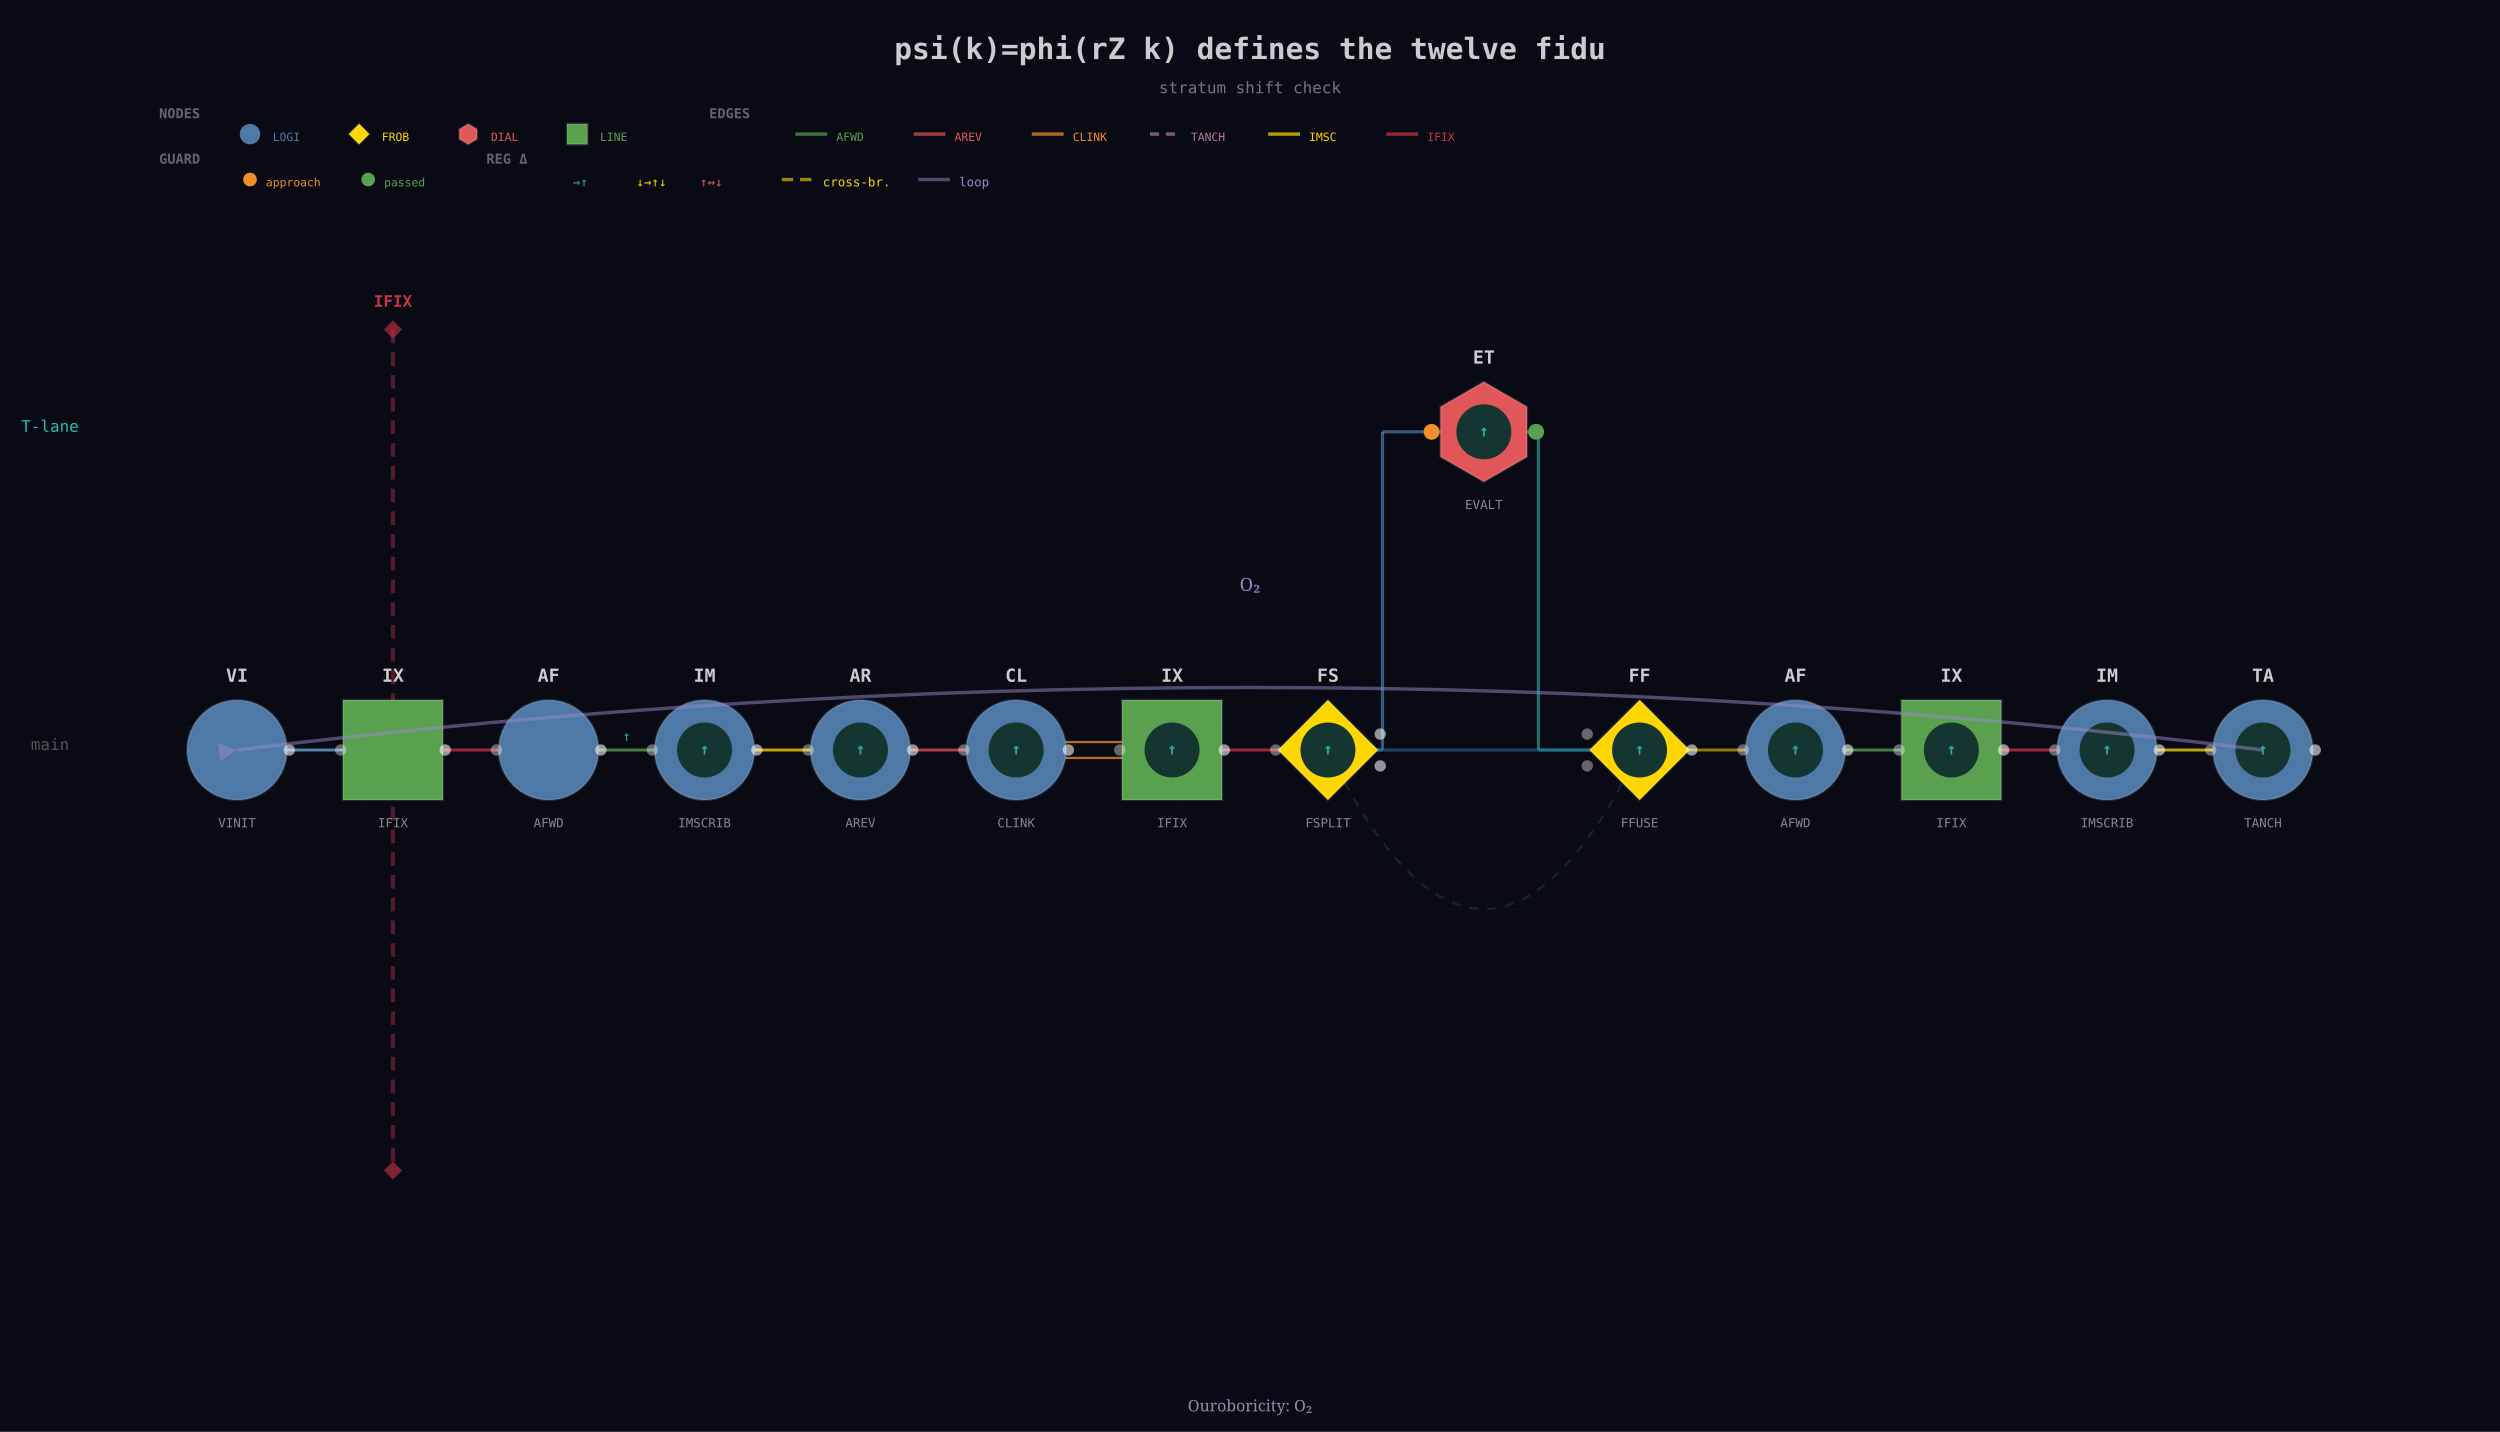
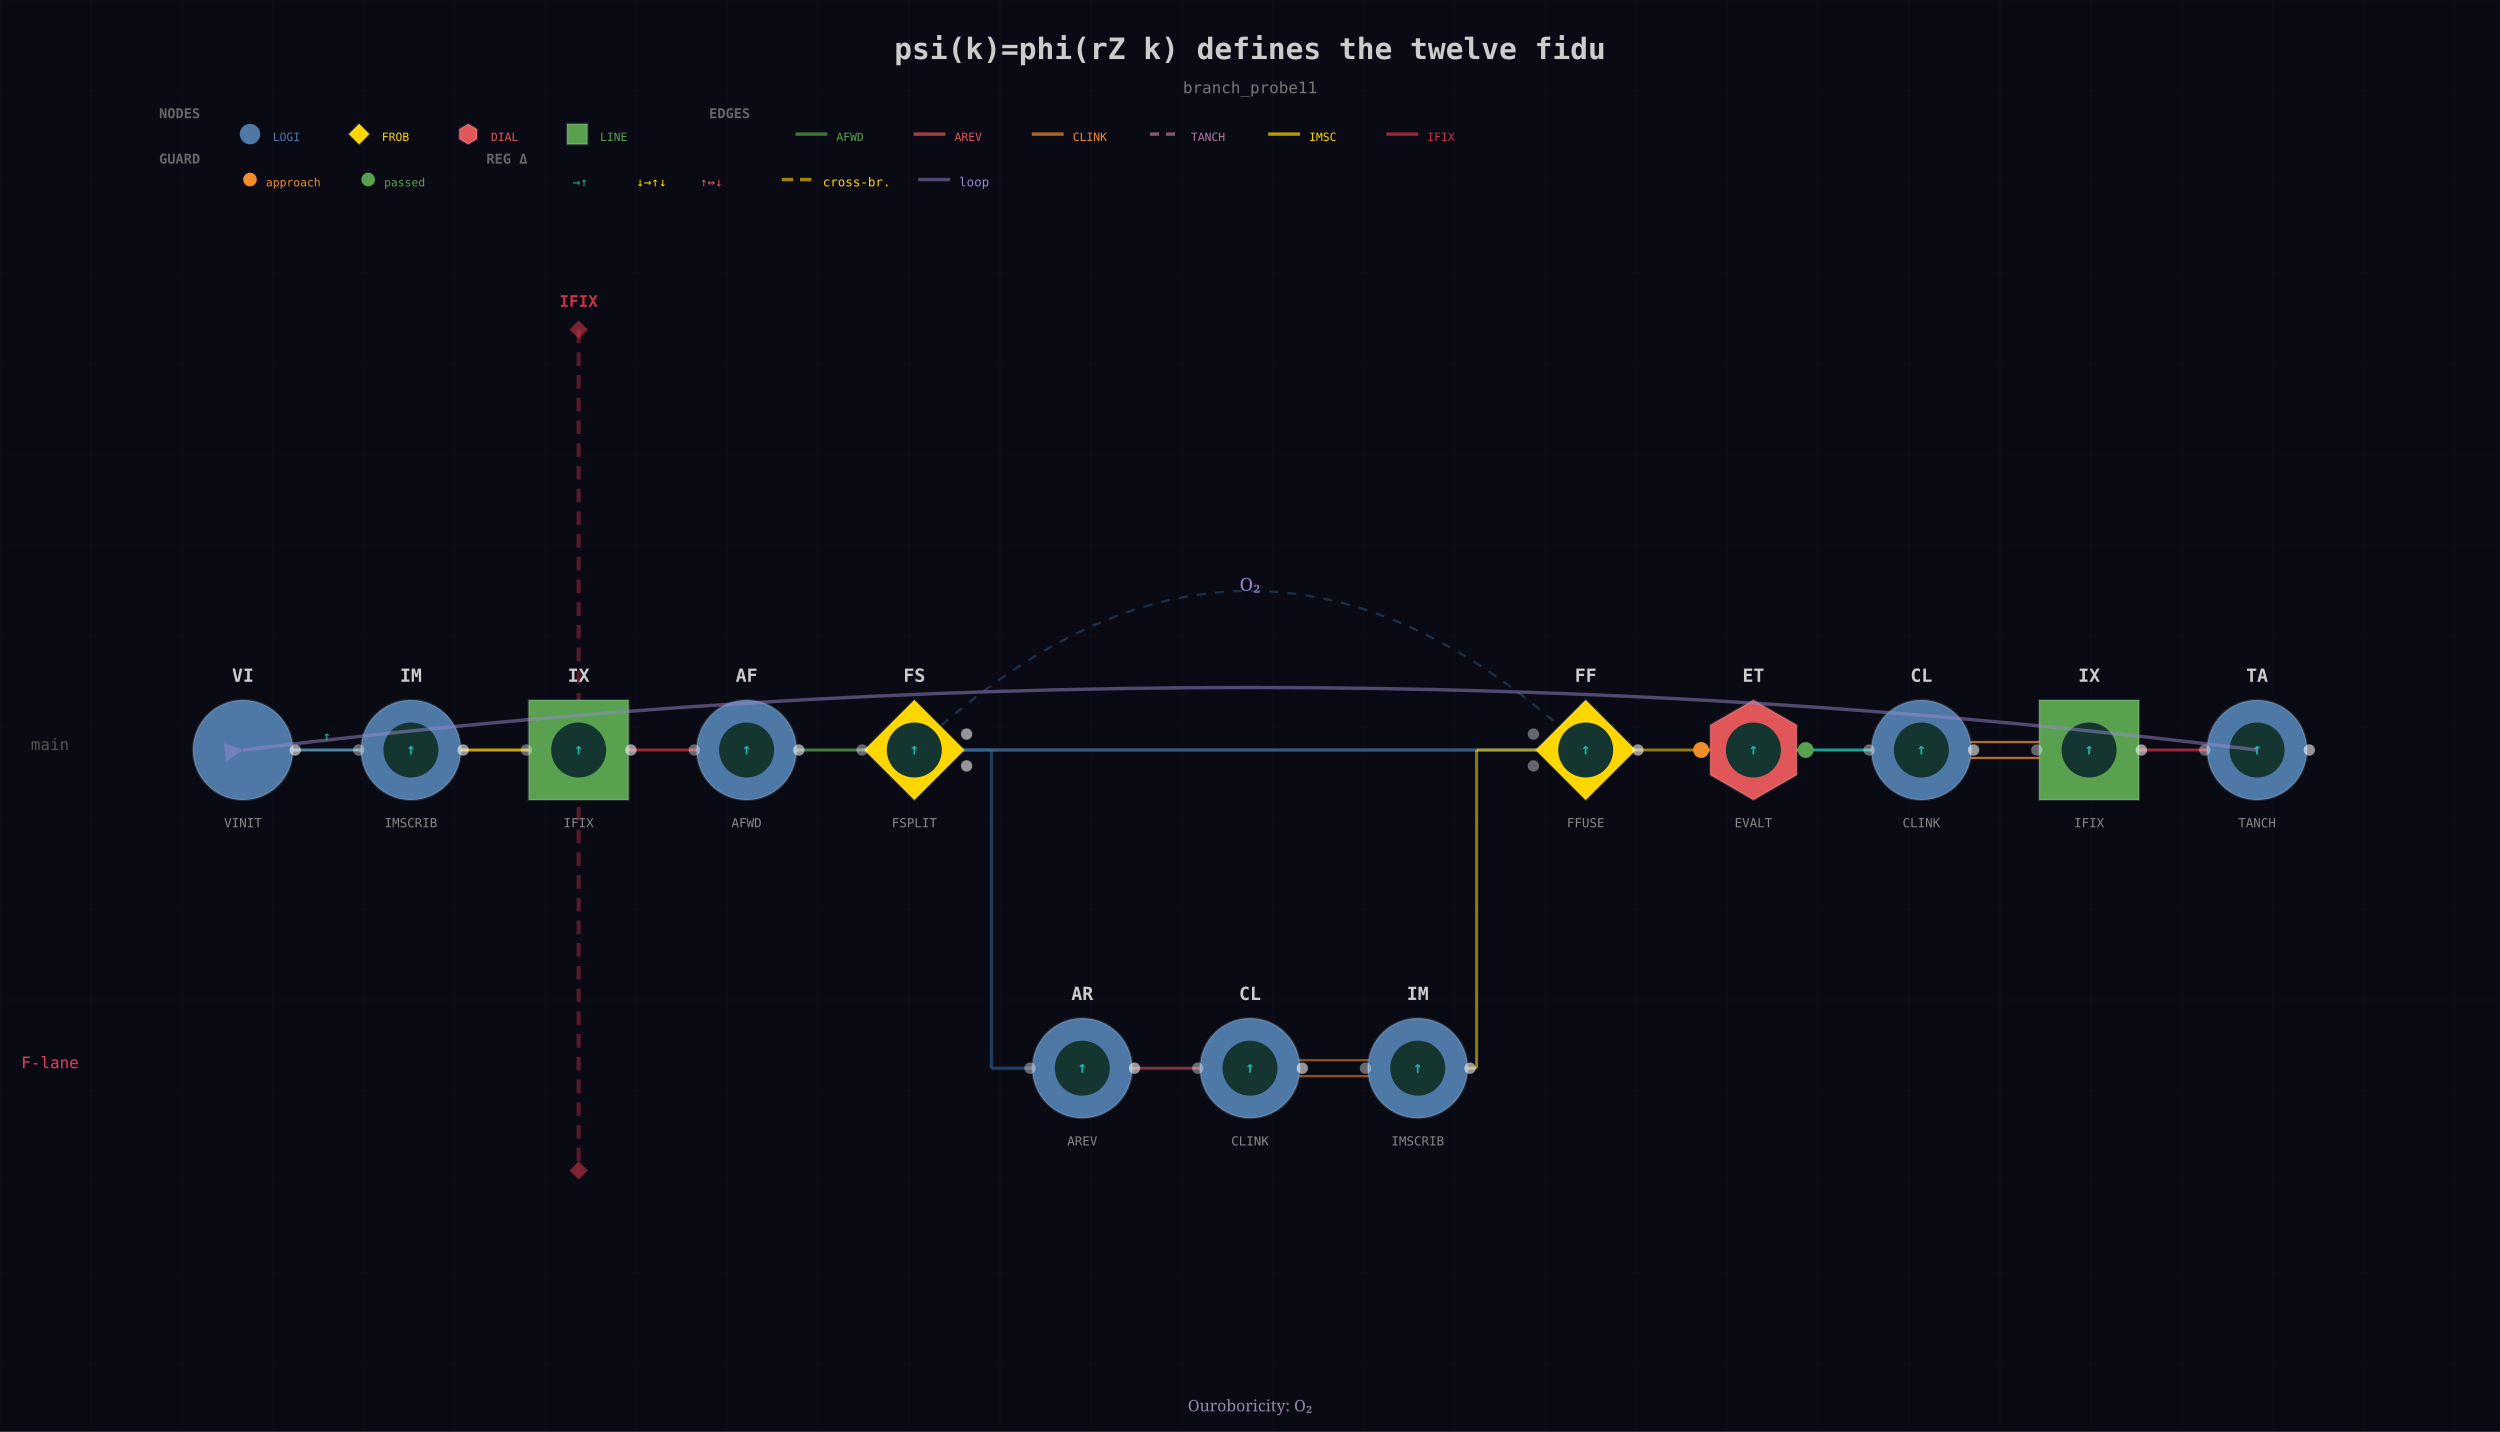
<svg xmlns="http://www.w3.org/2000/svg" viewBox="0 0 1100 630">
  <rect width="1100" height="630" fill="#0a0a15" />
  <line x1="0.0" y1="0.0" x2="0.0" y2="630.0" stroke="#151525" stroke-width="0.4" opacity="0.25" />
  <line x1="40.0" y1="0.0" x2="40.0" y2="630.0" stroke="#151525" stroke-width="0.4" opacity="0.25" />
  <line x1="80.0" y1="0.0" x2="80.0" y2="630.0" stroke="#151525" stroke-width="0.4" opacity="0.25" />
  <line x1="120.0" y1="0.0" x2="120.0" y2="630.0" stroke="#151525" stroke-width="0.4" opacity="0.25" />
  <line x1="160.0" y1="0.0" x2="160.0" y2="630.0" stroke="#151525" stroke-width="0.4" opacity="0.25" />
  <line x1="200.0" y1="0.0" x2="200.0" y2="630.0" stroke="#151525" stroke-width="0.4" opacity="0.25" />
  <line x1="240.0" y1="0.0" x2="240.0" y2="630.0" stroke="#151525" stroke-width="0.4" opacity="0.25" />
  <line x1="280.0" y1="0.0" x2="280.0" y2="630.0" stroke="#151525" stroke-width="0.4" opacity="0.25" />
  <line x1="320.0" y1="0.0" x2="320.0" y2="630.0" stroke="#151525" stroke-width="0.4" opacity="0.25" />
  <line x1="360.0" y1="0.0" x2="360.0" y2="630.0" stroke="#151525" stroke-width="0.4" opacity="0.25" />
  <line x1="400.0" y1="0.0" x2="400.0" y2="630.0" stroke="#151525" stroke-width="0.4" opacity="0.25" />
  <line x1="440.0" y1="0.0" x2="440.0" y2="630.0" stroke="#151525" stroke-width="0.4" opacity="0.25" />
  <line x1="480.0" y1="0.0" x2="480.0" y2="630.0" stroke="#151525" stroke-width="0.4" opacity="0.25" />
  <line x1="520.0" y1="0.0" x2="520.0" y2="630.0" stroke="#151525" stroke-width="0.4" opacity="0.25" />
  <line x1="560.0" y1="0.0" x2="560.0" y2="630.0" stroke="#151525" stroke-width="0.4" opacity="0.25" />
  <line x1="600.0" y1="0.0" x2="600.0" y2="630.0" stroke="#151525" stroke-width="0.4" opacity="0.25" />
  <line x1="640.0" y1="0.0" x2="640.0" y2="630.0" stroke="#151525" stroke-width="0.4" opacity="0.25" />
  <line x1="680.0" y1="0.0" x2="680.0" y2="630.0" stroke="#151525" stroke-width="0.4" opacity="0.25" />
  <line x1="720.0" y1="0.0" x2="720.0" y2="630.0" stroke="#151525" stroke-width="0.4" opacity="0.25" />
  <line x1="760.0" y1="0.0" x2="760.0" y2="630.0" stroke="#151525" stroke-width="0.4" opacity="0.25" />
  <line x1="800.0" y1="0.0" x2="800.0" y2="630.0" stroke="#151525" stroke-width="0.4" opacity="0.25" />
  <line x1="840.0" y1="0.0" x2="840.0" y2="630.0" stroke="#151525" stroke-width="0.4" opacity="0.25" />
  <line x1="880.0" y1="0.0" x2="880.0" y2="630.0" stroke="#151525" stroke-width="0.4" opacity="0.25" />
  <line x1="920.0" y1="0.0" x2="920.0" y2="630.0" stroke="#151525" stroke-width="0.4" opacity="0.25" />
  <line x1="960.0" y1="0.0" x2="960.0" y2="630.0" stroke="#151525" stroke-width="0.4" opacity="0.25" />
  <line x1="1000.0" y1="0.0" x2="1000.0" y2="630.0" stroke="#151525" stroke-width="0.4" opacity="0.25" />
  <line x1="1040.0" y1="0.0" x2="1040.0" y2="630.0" stroke="#151525" stroke-width="0.4" opacity="0.25" />
  <line x1="1080.0" y1="0.0" x2="1080.0" y2="630.0" stroke="#151525" stroke-width="0.4" opacity="0.25" />
  <line x1="0.0" y1="0.0" x2="1100.0" y2="0.0" stroke="#151525" stroke-width="0.4" opacity="0.25" />
  <line x1="0.0" y1="40.0" x2="1100.0" y2="40.0" stroke="#151525" stroke-width="0.4" opacity="0.25" />
  <line x1="0.0" y1="80.0" x2="1100.0" y2="80.0" stroke="#151525" stroke-width="0.4" opacity="0.25" />
  <line x1="0.0" y1="120.0" x2="1100.0" y2="120.0" stroke="#151525" stroke-width="0.4" opacity="0.25" />
  <line x1="0.0" y1="160.0" x2="1100.0" y2="160.0" stroke="#151525" stroke-width="0.4" opacity="0.25" />
  <line x1="0.0" y1="200.0" x2="1100.0" y2="200.0" stroke="#151525" stroke-width="0.4" opacity="0.25" />
  <line x1="0.0" y1="240.0" x2="1100.0" y2="240.0" stroke="#151525" stroke-width="0.4" opacity="0.25" />
  <line x1="0.0" y1="280.0" x2="1100.0" y2="280.0" stroke="#151525" stroke-width="0.4" opacity="0.25" />
  <line x1="0.0" y1="320.0" x2="1100.0" y2="320.0" stroke="#151525" stroke-width="0.4" opacity="0.25" />
  <line x1="0.0" y1="360.0" x2="1100.0" y2="360.0" stroke="#151525" stroke-width="0.4" opacity="0.25" />
  <line x1="0.0" y1="400.0" x2="1100.0" y2="400.0" stroke="#151525" stroke-width="0.4" opacity="0.25" />
  <line x1="0.0" y1="440.0" x2="1100.0" y2="440.0" stroke="#151525" stroke-width="0.4" opacity="0.25" />
  <line x1="0.0" y1="480.0" x2="1100.0" y2="480.0" stroke="#151525" stroke-width="0.4" opacity="0.25" />
  <line x1="0.0" y1="520.0" x2="1100.0" y2="520.0" stroke="#151525" stroke-width="0.4" opacity="0.25" />
  <line x1="0.0" y1="560.0" x2="1100.0" y2="560.0" stroke="#151525" stroke-width="0.4" opacity="0.25" />
  <line x1="0.0" y1="600.0" x2="1100.0" y2="600.0" stroke="#151525" stroke-width="0.4" opacity="0.25" />
  <text x="550.0" y="26.0" fill="#cccccc" font-size="13" text-anchor="middle" font-family="monospace" font-weight="bold">psi(k)=phi(rZ k) defines the twelve fidu</text>
-   <text x="550.0" y="41.0" fill="#777" font-size="7" text-anchor="middle" font-family="monospace">stratum shift check</text>
-   <text x="22.0" y="190.0" fill="#20c0b0" font-size="7" text-anchor="middle" font-family="monospace">T-lane</text>
+   <text x="550.0" y="41.0" fill="#777" font-size="7" text-anchor="middle" font-family="monospace">branch_probe11</text>
+   <text x="22.0" y="470.0" fill="#e04060" font-size="7" text-anchor="middle" font-family="monospace">F-lane</text>
  <text x="22.0" y="330.0" fill="#555" font-size="7" text-anchor="middle" font-family="monospace">main</text>
-   <line x1="172.9" y1="145.0" x2="172.9" y2="515.0" stroke="#cc3344" stroke-width="1.8" opacity="0.4" stroke-dasharray="6,4" />
-   <text x="172.9" y="135.0" fill="#cc3344" font-size="7" text-anchor="middle" font-family="monospace" font-weight="bold">IFIX</text>
-   <polygon points="172.857,141.0 176.9,145 172.857,149.0 168.9,145" fill="#cc3344" opacity="0.6" />
-   <polygon points="172.857,511.0 176.9,515 172.857,519.0 168.9,515" fill="#cc3344" opacity="0.6" />
-   <line x1="584.3" y1="330.0" x2="608.3" y2="330.0" stroke="#5b9bd5" stroke-width="1.4" opacity="0.55" />
-   <line x1="608.3" y1="330.0" x2="608.3" y2="190.0" stroke="#5b9bd5" stroke-width="1.4" opacity="0.55" />
-   <line x1="608.3" y1="190.0" x2="644.9" y2="190.0" stroke="#5b9bd5" stroke-width="1.4" opacity="0.55" />
-   <polygon points="652.9,190.0 644.9,193.2 644.9,186.8" fill="#5b9bd5" opacity="0.55" />
-   <line x1="652.9" y1="190.0" x2="676.9" y2="190.0" stroke="#20d0b8" stroke-width="1.3" opacity="0.55" />
-   <line x1="676.9" y1="190.0" x2="676.9" y2="330.0" stroke="#20d0b8" stroke-width="1.3" opacity="0.55" />
-   <line x1="676.9" y1="330.0" x2="713.4" y2="330.0" stroke="#20d0b8" stroke-width="1.3" opacity="0.55" />
-   <polygon points="721.4,330.0 713.4,333.2 713.4,326.8" fill="#20d0b8" opacity="0.55" />
-   <line x1="584.3" y1="330.0" x2="713.4" y2="330.0" stroke="#2b6b9f" stroke-width="1.4" opacity="0.55" />
-   <polygon points="721.4,330.0 713.4,333.2 713.4,326.8" fill="#2b6b9f" opacity="0.55" />
-   <line x1="104.3" y1="330.0" x2="164.9" y2="330.0" stroke="#6baed6" stroke-width="1.3" opacity="0.75" />
-   <polygon points="172.9,330.0 164.9,333.2 164.9,326.8" fill="#6baed6" opacity="0.75" />
-   <line x1="172.9" y1="330.0" x2="233.4" y2="330.0" stroke="#cc3344" stroke-width="1.3" opacity="0.75" />
-   <polygon points="241.4,330.0 233.4,333.2 233.4,326.8" fill="#cc3344" opacity="0.75" />
-   <line x1="241.4" y1="330.0" x2="302.0" y2="330.0" stroke="#59a14f" stroke-width="1.3" opacity="0.75" />
-   <polygon points="310.0,330.0 302.0,333.2 302.0,326.8" fill="#59a14f" opacity="0.75" />
-   <rect x="273.7" y="318.0" width="4.0" height="10" fill="#0a0a15" opacity="0.7" rx="3" />
-   <text x="275.7" y="326.0" fill="#20b888" font-size="6" text-anchor="middle" font-family="monospace">↑</text>
-   <line x1="310.0" y1="330.0" x2="370.6" y2="330.0" stroke="#ffd700" stroke-width="1.3" opacity="0.75" />
-   <polygon points="378.6,330.0 370.6,333.2 370.6,326.8" fill="#ffd700" opacity="0.75" />
-   <line x1="378.6" y1="330.0" x2="439.1" y2="330.0" stroke="#e15759" stroke-width="1.3" opacity="0.75" />
-   <polygon points="447.1,330.0 439.1,333.2 439.1,326.8" fill="#e15759" opacity="0.75" />
-   <line x1="447.1" y1="326.5" x2="506.7" y2="326.5" stroke="#f28e2b" stroke-width="1.0" opacity="0.75" />
-   <line x1="447.1" y1="333.5" x2="506.7" y2="333.5" stroke="#f28e2b" stroke-width="1.0" opacity="0.75" />
-   <polygon points="515.7,330.0 505.7,334.0 505.7,326.0" fill="#f28e2b" opacity="0.75" />
-   <line x1="515.7" y1="330.0" x2="576.3" y2="330.0" stroke="#cc3344" stroke-width="1.3" opacity="0.75" />
-   <polygon points="584.3,330.0 576.3,333.2 576.3,326.8" fill="#cc3344" opacity="0.75" />
-   <line x1="790.0" y1="330.0" x2="850.6" y2="330.0" stroke="#59a14f" stroke-width="1.3" opacity="0.75" />
-   <polygon points="858.6,330.0 850.6,333.2 850.6,326.8" fill="#59a14f" opacity="0.75" />
-   <line x1="858.6" y1="330.0" x2="919.1" y2="330.0" stroke="#cc3344" stroke-width="1.3" opacity="0.75" />
-   <polygon points="927.1,330.0 919.1,333.2 919.1,326.8" fill="#cc3344" opacity="0.75" />
-   <line x1="927.1" y1="330.0" x2="987.7" y2="330.0" stroke="#ffd700" stroke-width="1.3" opacity="0.75" />
-   <polygon points="995.7,330.0 987.7,333.2 987.7,326.8" fill="#ffd700" opacity="0.75" />
-   <line x1="721.4" y1="330.0" x2="782.0" y2="330.0" stroke="#ffd700" stroke-width="1.3" opacity="0.55" />
-   <polygon points="790.0,330.0 782.0,333.2 782.0,326.8" fill="#ffd700" opacity="0.55" />
-   <path d="M584.3,330.0 Q652.9,470.0 721.4,330.0" fill="none" stroke="#2b6b9f" stroke-dasharray="4,4" stroke-width="1" opacity="0.25" />
-   <circle cx="104.3" cy="330.0" r="22.0" fill="#4e79a7" stroke="#ffffff20" stroke-width="1.0" />
-   <text x="104.3" y="300.0" fill="#cccccc" font-size="8" text-anchor="middle" font-family="monospace" font-weight="bold">VI</text>
-   <text x="104.3" y="364.0" fill="#888" font-size="5.5" text-anchor="middle" font-family="monospace">VINIT</text>
-   <circle cx="127.3" cy="330.0" r="2.5" fill="#ffffff90" stroke-width="0" />
-   <rect x="150.9" y="308.0" width="44.0" height="44.0" fill="#59a14f" stroke="#ffffff20" stroke-width="1.0" />
-   <text x="172.9" y="300.0" fill="#cccccc" font-size="8" text-anchor="middle" font-family="monospace" font-weight="bold">IX</text>
-   <text x="172.9" y="364.0" fill="#888" font-size="5.5" text-anchor="middle" font-family="monospace">IFIX</text>
-   <circle cx="149.9" cy="330.0" r="2.5" fill="#ffffff60" stroke-width="0" />
-   <circle cx="195.9" cy="330.0" r="2.5" fill="#ffffff90" stroke-width="0" />
-   <circle cx="241.4" cy="330.0" r="22.0" fill="#4e79a7" stroke="#ffffff20" stroke-width="1.0" />
-   <text x="241.4" y="300.0" fill="#cccccc" font-size="8" text-anchor="middle" font-family="monospace" font-weight="bold">AF</text>
-   <text x="241.4" y="364.0" fill="#888" font-size="5.5" text-anchor="middle" font-family="monospace">AFWD</text>
-   <circle cx="218.4" cy="330.0" r="2.5" fill="#ffffff60" stroke-width="0" />
-   <circle cx="264.4" cy="330.0" r="2.5" fill="#ffffff90" stroke-width="0" />
-   <circle cx="310.0" cy="330.0" r="22.0" fill="#4e79a7" stroke="#ffffff20" stroke-width="1.0" />
-   <circle cx="310.0" cy="330.0" r="12.1" fill="#153530" stroke-width="0" />
-   <text x="310.0" y="332.0" fill="#20b2aa" font-size="7" text-anchor="middle" font-family="monospace" font-weight="bold">↑</text>
-   <text x="310.0" y="300.0" fill="#cccccc" font-size="8" text-anchor="middle" font-family="monospace" font-weight="bold">IM</text>
-   <text x="310.0" y="364.0" fill="#888" font-size="5.5" text-anchor="middle" font-family="monospace">IMSCRIB</text>
-   <circle cx="287.0" cy="330.0" r="2.5" fill="#ffffff60" stroke-width="0" />
-   <circle cx="333.0" cy="330.0" r="2.5" fill="#ffffff90" stroke-width="0" />
-   <circle cx="378.6" cy="330.0" r="22.0" fill="#4e79a7" stroke="#ffffff20" stroke-width="1.0" />
-   <circle cx="378.6" cy="330.0" r="12.1" fill="#153530" stroke-width="0" />
-   <text x="378.6" y="332.0" fill="#20b2aa" font-size="7" text-anchor="middle" font-family="monospace" font-weight="bold">↑</text>
-   <text x="378.6" y="300.0" fill="#cccccc" font-size="8" text-anchor="middle" font-family="monospace" font-weight="bold">AR</text>
-   <text x="378.6" y="364.0" fill="#888" font-size="5.5" text-anchor="middle" font-family="monospace">AREV</text>
-   <circle cx="355.6" cy="330.0" r="2.5" fill="#ffffff60" stroke-width="0" />
-   <circle cx="401.6" cy="330.0" r="2.5" fill="#ffffff90" stroke-width="0" />
-   <circle cx="447.1" cy="330.0" r="22.0" fill="#4e79a7" stroke="#ffffff20" stroke-width="1.0" />
-   <circle cx="447.1" cy="330.0" r="12.1" fill="#153530" stroke-width="0" />
-   <text x="447.1" y="332.0" fill="#20b2aa" font-size="7" text-anchor="middle" font-family="monospace" font-weight="bold">↑</text>
-   <text x="447.1" y="300.0" fill="#cccccc" font-size="8" text-anchor="middle" font-family="monospace" font-weight="bold">CL</text>
-   <text x="447.1" y="364.0" fill="#888" font-size="5.5" text-anchor="middle" font-family="monospace">CLINK</text>
-   <circle cx="424.1" cy="330.0" r="2.5" fill="#ffffff60" stroke-width="0" />
-   <circle cx="470.1" cy="330.0" r="2.5" fill="#ffffff90" stroke-width="0" />
-   <rect x="493.7" y="308.0" width="44.0" height="44.0" fill="#59a14f" stroke="#ffffff20" stroke-width="1.0" />
-   <circle cx="515.7" cy="330.0" r="12.1" fill="#153530" stroke-width="0" />
-   <text x="515.7" y="332.0" fill="#20b2aa" font-size="7" text-anchor="middle" font-family="monospace" font-weight="bold">↑</text>
-   <text x="515.7" y="300.0" fill="#cccccc" font-size="8" text-anchor="middle" font-family="monospace" font-weight="bold">IX</text>
-   <text x="515.7" y="364.0" fill="#888" font-size="5.5" text-anchor="middle" font-family="monospace">IFIX</text>
-   <circle cx="492.7" cy="330.0" r="2.5" fill="#ffffff60" stroke-width="0" />
-   <circle cx="538.7" cy="330.0" r="2.5" fill="#ffffff90" stroke-width="0" />
-   <polygon points="584.286,308.0 606.3,330 584.286,352.0 562.3,330" fill="#ffd700" stroke="#ffffff20" stroke-width="1.0" />
-   <circle cx="584.3" cy="330.0" r="12.1" fill="#153530" stroke-width="0" />
-   <text x="584.3" y="332.0" fill="#20b2aa" font-size="7" text-anchor="middle" font-family="monospace" font-weight="bold">↑</text>
-   <text x="584.3" y="300.0" fill="#cccccc" font-size="8" text-anchor="middle" font-family="monospace" font-weight="bold">FS</text>
-   <text x="584.3" y="364.0" fill="#888" font-size="5.5" text-anchor="middle" font-family="monospace">FSPLIT</text>
-   <circle cx="561.3" cy="330.0" r="2.5" fill="#ffffff60" stroke-width="0" />
-   <circle cx="607.3" cy="323.0" r="2.5" fill="#ffffff90" stroke-width="0" />
-   <circle cx="607.3" cy="337.0" r="2.5" fill="#ffffff90" stroke-width="0" />
-   <polygon points="671.9,201.0 652.9,212.0 633.8,201.0 633.8,179.0 652.9,168.0 671.9,179.0" fill="#e15759" stroke="#ffffff20" stroke-width="1.0" />
-   <circle cx="652.9" cy="190.0" r="12.1" fill="#153530" stroke-width="0" />
-   <text x="652.9" y="192.0" fill="#20b2aa" font-size="7" text-anchor="middle" font-family="monospace" font-weight="bold">↑</text>
-   <text x="652.9" y="160.0" fill="#cccccc" font-size="8" text-anchor="middle" font-family="monospace" font-weight="bold">ET</text>
-   <text x="652.9" y="224.0" fill="#888" font-size="5.5" text-anchor="middle" font-family="monospace">EVALT</text>
-   <circle cx="629.9" cy="190.0" r="3.5" fill="#f28e2b" stroke-width="0.8" />
-   <circle cx="675.9" cy="190.0" r="3.5" fill="#59a14f" stroke-width="0.9" />
-   <polygon points="721.429,308.0 743.4,330 721.429,352.0 699.4,330" fill="#ffd700" stroke="#ffffff20" stroke-width="1.0" />
-   <circle cx="721.4" cy="330.0" r="12.1" fill="#153530" stroke-width="0" />
-   <text x="721.4" y="332.0" fill="#20b2aa" font-size="7" text-anchor="middle" font-family="monospace" font-weight="bold">↑</text>
-   <text x="721.4" y="300.0" fill="#cccccc" font-size="8" text-anchor="middle" font-family="monospace" font-weight="bold">FF</text>
-   <text x="721.4" y="364.0" fill="#888" font-size="5.5" text-anchor="middle" font-family="monospace">FFUSE</text>
-   <circle cx="698.4" cy="323.0" r="2.5" fill="#ffffff60" stroke-width="0" />
-   <circle cx="698.4" cy="337.0" r="2.5" fill="#ffffff60" stroke-width="0" />
-   <circle cx="744.4" cy="330.0" r="2.5" fill="#ffffff90" stroke-width="0" />
-   <circle cx="790.0" cy="330.0" r="22.0" fill="#4e79a7" stroke="#ffffff20" stroke-width="1.0" />
-   <circle cx="790.0" cy="330.0" r="12.1" fill="#153530" stroke-width="0" />
-   <text x="790.0" y="332.0" fill="#20b2aa" font-size="7" text-anchor="middle" font-family="monospace" font-weight="bold">↑</text>
-   <text x="790.0" y="300.0" fill="#cccccc" font-size="8" text-anchor="middle" font-family="monospace" font-weight="bold">AF</text>
-   <text x="790.0" y="364.0" fill="#888" font-size="5.5" text-anchor="middle" font-family="monospace">AFWD</text>
-   <circle cx="767.0" cy="330.0" r="2.5" fill="#ffffff60" stroke-width="0" />
-   <circle cx="813.0" cy="330.0" r="2.5" fill="#ffffff90" stroke-width="0" />
-   <rect x="836.6" y="308.0" width="44.0" height="44.0" fill="#59a14f" stroke="#ffffff20" stroke-width="1.0" />
-   <circle cx="858.6" cy="330.0" r="12.1" fill="#153530" stroke-width="0" />
-   <text x="858.6" y="332.0" fill="#20b2aa" font-size="7" text-anchor="middle" font-family="monospace" font-weight="bold">↑</text>
-   <text x="858.6" y="300.0" fill="#cccccc" font-size="8" text-anchor="middle" font-family="monospace" font-weight="bold">IX</text>
-   <text x="858.6" y="364.0" fill="#888" font-size="5.5" text-anchor="middle" font-family="monospace">IFIX</text>
-   <circle cx="835.6" cy="330.0" r="2.5" fill="#ffffff60" stroke-width="0" />
-   <circle cx="881.6" cy="330.0" r="2.5" fill="#ffffff90" stroke-width="0" />
-   <circle cx="927.1" cy="330.0" r="22.0" fill="#4e79a7" stroke="#ffffff20" stroke-width="1.0" />
-   <circle cx="927.1" cy="330.0" r="12.1" fill="#153530" stroke-width="0" />
-   <text x="927.1" y="332.0" fill="#20b2aa" font-size="7" text-anchor="middle" font-family="monospace" font-weight="bold">↑</text>
-   <text x="927.1" y="300.0" fill="#cccccc" font-size="8" text-anchor="middle" font-family="monospace" font-weight="bold">IM</text>
-   <text x="927.1" y="364.0" fill="#888" font-size="5.5" text-anchor="middle" font-family="monospace">IMSCRIB</text>
-   <circle cx="904.1" cy="330.0" r="2.5" fill="#ffffff60" stroke-width="0" />
-   <circle cx="950.1" cy="330.0" r="2.5" fill="#ffffff90" stroke-width="0" />
-   <circle cx="995.7" cy="330.0" r="22.0" fill="#4e79a7" stroke="#ffffff20" stroke-width="1.0" />
-   <circle cx="995.7" cy="330.0" r="12.1" fill="#153530" stroke-width="0" />
-   <text x="995.7" y="332.0" fill="#20b2aa" font-size="7" text-anchor="middle" font-family="monospace" font-weight="bold">↑</text>
-   <text x="995.7" y="300.0" fill="#cccccc" font-size="8" text-anchor="middle" font-family="monospace" font-weight="bold">TA</text>
-   <text x="995.7" y="364.0" fill="#888" font-size="5.5" text-anchor="middle" font-family="monospace">TANCH</text>
-   <circle cx="972.7" cy="330.0" r="2.5" fill="#ffffff60" stroke-width="0" />
-   <circle cx="1018.7" cy="330.0" r="2.5" fill="#ffffff90" stroke-width="0" />
-   <path d="M995.7,330.0 Q550.0,275.0 104.3,330.0" fill="none" stroke="#9988cc" stroke-width="1.5" opacity="0.5" />
-   <polygon points="104.3,330.0 95.9,327.0 96.8,334.9" fill="#9988cc" opacity="0.5" />
+   <line x1="254.6" y1="145.0" x2="254.6" y2="515.0" stroke="#cc3344" stroke-width="1.8" opacity="0.4" stroke-dasharray="6,4" />
+   <text x="254.6" y="135.0" fill="#cc3344" font-size="7" text-anchor="middle" font-family="monospace" font-weight="bold">IFIX</text>
+   <polygon points="254.615,141.0 258.6,145 254.615,149.0 250.6,145" fill="#cc3344" opacity="0.6" />
+   <polygon points="254.615,511.0 258.6,515 254.615,519.0 250.6,515" fill="#cc3344" opacity="0.6" />
+   <line x1="402.3" y1="330.0" x2="689.7" y2="330.0" stroke="#5b9bd5" stroke-width="1.4" opacity="0.55" />
+   <polygon points="697.7,330.0 689.7,333.2 689.7,326.8" fill="#5b9bd5" opacity="0.55" />
+   <line x1="402.3" y1="330.0" x2="436.2" y2="330.0" stroke="#2b6b9f" stroke-width="1.4" opacity="0.55" />
+   <line x1="436.2" y1="330.0" x2="436.2" y2="470.0" stroke="#2b6b9f" stroke-width="1.4" opacity="0.55" />
+   <line x1="436.2" y1="470.0" x2="468.2" y2="470.0" stroke="#2b6b9f" stroke-width="1.4" opacity="0.55" />
+   <polygon points="476.2,470.0 468.2,473.2 468.2,466.8" fill="#2b6b9f" opacity="0.55" />
+   <line x1="476.2" y1="470.0" x2="542.0" y2="470.0" stroke="#e15759" stroke-width="1.3" opacity="0.55" />
+   <polygon points="550.0,470.0 542.0,473.2 542.0,466.8" fill="#e15759" opacity="0.55" />
+   <line x1="550.0" y1="466.5" x2="614.8" y2="466.5" stroke="#f28e2b" stroke-width="1.0" opacity="0.55" />
+   <line x1="550.0" y1="473.5" x2="614.8" y2="473.5" stroke="#f28e2b" stroke-width="1.0" opacity="0.55" />
+   <polygon points="623.8,470.0 613.8,474.0 613.8,466.0" fill="#f28e2b" opacity="0.55" />
+   <line x1="623.8" y1="470.0" x2="649.7" y2="470.0" stroke="#ffd700" stroke-width="1.3" opacity="0.55" />
+   <line x1="649.7" y1="470.0" x2="649.7" y2="330.0" stroke="#ffd700" stroke-width="1.3" opacity="0.55" />
+   <line x1="649.7" y1="330.0" x2="689.7" y2="330.0" stroke="#ffd700" stroke-width="1.3" opacity="0.55" />
+   <polygon points="697.7,330.0 689.7,333.2 689.7,326.8" fill="#ffd700" opacity="0.55" />
+   <line x1="106.9" y1="330.0" x2="172.8" y2="330.0" stroke="#6baed6" stroke-width="1.3" opacity="0.75" />
+   <polygon points="180.8,330.0 172.8,333.2 172.8,326.8" fill="#6baed6" opacity="0.75" />
+   <rect x="141.8" y="318.0" width="4.0" height="10" fill="#0a0a15" opacity="0.7" rx="3" />
+   <text x="143.8" y="326.0" fill="#20b888" font-size="6" text-anchor="middle" font-family="monospace">↑</text>
+   <line x1="180.8" y1="330.0" x2="246.6" y2="330.0" stroke="#ffd700" stroke-width="1.3" opacity="0.75" />
+   <polygon points="254.6,330.0 246.6,333.2 246.6,326.8" fill="#ffd700" opacity="0.75" />
+   <line x1="254.6" y1="330.0" x2="320.5" y2="330.0" stroke="#cc3344" stroke-width="1.3" opacity="0.75" />
+   <polygon points="328.5,330.0 320.5,333.2 320.5,326.8" fill="#cc3344" opacity="0.75" />
+   <line x1="328.5" y1="330.0" x2="394.3" y2="330.0" stroke="#59a14f" stroke-width="1.3" opacity="0.75" />
+   <polygon points="402.3,330.0 394.3,333.2 394.3,326.8" fill="#59a14f" opacity="0.75" />
+   <line x1="771.5" y1="330.0" x2="837.4" y2="330.0" stroke="#20d0b8" stroke-width="1.3" opacity="0.75" />
+   <polygon points="845.4,330.0 837.4,333.2 837.4,326.8" fill="#20d0b8" opacity="0.75" />
+   <line x1="845.4" y1="326.5" x2="910.2" y2="326.5" stroke="#f28e2b" stroke-width="1.0" opacity="0.75" />
+   <line x1="845.4" y1="333.5" x2="910.2" y2="333.5" stroke="#f28e2b" stroke-width="1.0" opacity="0.75" />
+   <polygon points="919.2,330.0 909.2,334.0 909.2,326.0" fill="#f28e2b" opacity="0.75" />
+   <line x1="919.2" y1="330.0" x2="985.1" y2="330.0" stroke="#cc3344" stroke-width="1.3" opacity="0.75" />
+   <polygon points="993.1,330.0 985.1,333.2 985.1,326.8" fill="#cc3344" opacity="0.75" />
+   <line x1="697.7" y1="330.0" x2="763.5" y2="330.0" stroke="#ffd700" stroke-width="1.3" opacity="0.55" />
+   <polygon points="771.5,330.0 763.5,333.2 763.5,326.8" fill="#ffd700" opacity="0.55" />
+   <path d="M402.3,330.0 Q550.0,190.0 697.7,330.0" fill="none" stroke="#5b9bd5" stroke-dasharray="4,4" stroke-width="1" opacity="0.25" />
+   <circle cx="106.9" cy="330.0" r="22.0" fill="#4e79a7" stroke="#ffffff20" stroke-width="1.0" />
+   <text x="106.9" y="300.0" fill="#cccccc" font-size="8" text-anchor="middle" font-family="monospace" font-weight="bold">VI</text>
+   <text x="106.9" y="364.0" fill="#888" font-size="5.5" text-anchor="middle" font-family="monospace">VINIT</text>
+   <circle cx="129.9" cy="330.0" r="2.5" fill="#ffffff90" stroke-width="0" />
+   <circle cx="180.8" cy="330.0" r="22.0" fill="#4e79a7" stroke="#ffffff20" stroke-width="1.0" />
+   <circle cx="180.8" cy="330.0" r="12.1" fill="#153530" stroke-width="0" />
+   <text x="180.8" y="332.0" fill="#20b2aa" font-size="7" text-anchor="middle" font-family="monospace" font-weight="bold">↑</text>
+   <text x="180.8" y="300.0" fill="#cccccc" font-size="8" text-anchor="middle" font-family="monospace" font-weight="bold">IM</text>
+   <text x="180.8" y="364.0" fill="#888" font-size="5.5" text-anchor="middle" font-family="monospace">IMSCRIB</text>
+   <circle cx="157.8" cy="330.0" r="2.5" fill="#ffffff60" stroke-width="0" />
+   <circle cx="203.8" cy="330.0" r="2.5" fill="#ffffff90" stroke-width="0" />
+   <rect x="232.6" y="308.0" width="44.0" height="44.0" fill="#59a14f" stroke="#ffffff20" stroke-width="1.0" />
+   <circle cx="254.6" cy="330.0" r="12.1" fill="#153530" stroke-width="0" />
+   <text x="254.6" y="332.0" fill="#20b2aa" font-size="7" text-anchor="middle" font-family="monospace" font-weight="bold">↑</text>
+   <text x="254.6" y="300.0" fill="#cccccc" font-size="8" text-anchor="middle" font-family="monospace" font-weight="bold">IX</text>
+   <text x="254.6" y="364.0" fill="#888" font-size="5.5" text-anchor="middle" font-family="monospace">IFIX</text>
+   <circle cx="231.6" cy="330.0" r="2.5" fill="#ffffff60" stroke-width="0" />
+   <circle cx="277.6" cy="330.0" r="2.5" fill="#ffffff90" stroke-width="0" />
+   <circle cx="328.5" cy="330.0" r="22.0" fill="#4e79a7" stroke="#ffffff20" stroke-width="1.0" />
+   <circle cx="328.5" cy="330.0" r="12.1" fill="#153530" stroke-width="0" />
+   <text x="328.5" y="332.0" fill="#20b2aa" font-size="7" text-anchor="middle" font-family="monospace" font-weight="bold">↑</text>
+   <text x="328.5" y="300.0" fill="#cccccc" font-size="8" text-anchor="middle" font-family="monospace" font-weight="bold">AF</text>
+   <text x="328.5" y="364.0" fill="#888" font-size="5.5" text-anchor="middle" font-family="monospace">AFWD</text>
+   <circle cx="305.5" cy="330.0" r="2.5" fill="#ffffff60" stroke-width="0" />
+   <circle cx="351.5" cy="330.0" r="2.5" fill="#ffffff90" stroke-width="0" />
+   <polygon points="402.308,308.0 424.3,330 402.308,352.0 380.3,330" fill="#ffd700" stroke="#ffffff20" stroke-width="1.0" />
+   <circle cx="402.3" cy="330.0" r="12.1" fill="#153530" stroke-width="0" />
+   <text x="402.3" y="332.0" fill="#20b2aa" font-size="7" text-anchor="middle" font-family="monospace" font-weight="bold">↑</text>
+   <text x="402.3" y="300.0" fill="#cccccc" font-size="8" text-anchor="middle" font-family="monospace" font-weight="bold">FS</text>
+   <text x="402.3" y="364.0" fill="#888" font-size="5.5" text-anchor="middle" font-family="monospace">FSPLIT</text>
+   <circle cx="379.3" cy="330.0" r="2.5" fill="#ffffff60" stroke-width="0" />
+   <circle cx="425.3" cy="323.0" r="2.5" fill="#ffffff90" stroke-width="0" />
+   <circle cx="425.3" cy="337.0" r="2.5" fill="#ffffff90" stroke-width="0" />
+   <circle cx="476.2" cy="470.0" r="22.0" fill="#4e79a7" stroke="#ffffff20" stroke-width="1.0" />
+   <circle cx="476.2" cy="470.0" r="12.1" fill="#153530" stroke-width="0" />
+   <text x="476.2" y="472.0" fill="#20b2aa" font-size="7" text-anchor="middle" font-family="monospace" font-weight="bold">↑</text>
+   <text x="476.2" y="440.0" fill="#cccccc" font-size="8" text-anchor="middle" font-family="monospace" font-weight="bold">AR</text>
+   <text x="476.2" y="504.0" fill="#888" font-size="5.5" text-anchor="middle" font-family="monospace">AREV</text>
+   <circle cx="453.2" cy="470.0" r="2.5" fill="#ffffff60" stroke-width="0" />
+   <circle cx="499.2" cy="470.0" r="2.5" fill="#ffffff90" stroke-width="0" />
+   <circle cx="550.0" cy="470.0" r="22.0" fill="#4e79a7" stroke="#ffffff20" stroke-width="1.0" />
+   <circle cx="550.0" cy="470.0" r="12.1" fill="#153530" stroke-width="0" />
+   <text x="550.0" y="472.0" fill="#20b2aa" font-size="7" text-anchor="middle" font-family="monospace" font-weight="bold">↑</text>
+   <text x="550.0" y="440.0" fill="#cccccc" font-size="8" text-anchor="middle" font-family="monospace" font-weight="bold">CL</text>
+   <text x="550.0" y="504.0" fill="#888" font-size="5.5" text-anchor="middle" font-family="monospace">CLINK</text>
+   <circle cx="527.0" cy="470.0" r="2.5" fill="#ffffff60" stroke-width="0" />
+   <circle cx="573.0" cy="470.0" r="2.5" fill="#ffffff90" stroke-width="0" />
+   <circle cx="623.8" cy="470.0" r="22.0" fill="#4e79a7" stroke="#ffffff20" stroke-width="1.0" />
+   <circle cx="623.8" cy="470.0" r="12.1" fill="#153530" stroke-width="0" />
+   <text x="623.8" y="472.0" fill="#20b2aa" font-size="7" text-anchor="middle" font-family="monospace" font-weight="bold">↑</text>
+   <text x="623.8" y="440.0" fill="#cccccc" font-size="8" text-anchor="middle" font-family="monospace" font-weight="bold">IM</text>
+   <text x="623.8" y="504.0" fill="#888" font-size="5.5" text-anchor="middle" font-family="monospace">IMSCRIB</text>
+   <circle cx="600.8" cy="470.0" r="2.5" fill="#ffffff60" stroke-width="0" />
+   <circle cx="646.8" cy="470.0" r="2.5" fill="#ffffff90" stroke-width="0" />
+   <polygon points="697.692,308.0 719.7,330 697.692,352.0 675.7,330" fill="#ffd700" stroke="#ffffff20" stroke-width="1.0" />
+   <circle cx="697.7" cy="330.0" r="12.1" fill="#153530" stroke-width="0" />
+   <text x="697.7" y="332.0" fill="#20b2aa" font-size="7" text-anchor="middle" font-family="monospace" font-weight="bold">↑</text>
+   <text x="697.7" y="300.0" fill="#cccccc" font-size="8" text-anchor="middle" font-family="monospace" font-weight="bold">FF</text>
+   <text x="697.7" y="364.0" fill="#888" font-size="5.5" text-anchor="middle" font-family="monospace">FFUSE</text>
+   <circle cx="674.7" cy="323.0" r="2.5" fill="#ffffff60" stroke-width="0" />
+   <circle cx="674.7" cy="337.0" r="2.5" fill="#ffffff60" stroke-width="0" />
+   <circle cx="720.7" cy="330.0" r="2.5" fill="#ffffff90" stroke-width="0" />
+   <polygon points="790.6,341.0 771.5,352.0 752.5,341.0 752.5,319.0 771.5,308.0 790.6,319.0" fill="#e15759" stroke="#ffffff20" stroke-width="1.0" />
+   <circle cx="771.5" cy="330.0" r="12.1" fill="#153530" stroke-width="0" />
+   <text x="771.5" y="332.0" fill="#20b2aa" font-size="7" text-anchor="middle" font-family="monospace" font-weight="bold">↑</text>
+   <text x="771.5" y="300.0" fill="#cccccc" font-size="8" text-anchor="middle" font-family="monospace" font-weight="bold">ET</text>
+   <text x="771.5" y="364.0" fill="#888" font-size="5.5" text-anchor="middle" font-family="monospace">EVALT</text>
+   <circle cx="748.5" cy="330.0" r="3.5" fill="#f28e2b" stroke-width="0.8" />
+   <circle cx="794.5" cy="330.0" r="3.5" fill="#59a14f" stroke-width="0.9" />
+   <circle cx="845.4" cy="330.0" r="22.0" fill="#4e79a7" stroke="#ffffff20" stroke-width="1.0" />
+   <circle cx="845.4" cy="330.0" r="12.1" fill="#153530" stroke-width="0" />
+   <text x="845.4" y="332.0" fill="#20b2aa" font-size="7" text-anchor="middle" font-family="monospace" font-weight="bold">↑</text>
+   <text x="845.4" y="300.0" fill="#cccccc" font-size="8" text-anchor="middle" font-family="monospace" font-weight="bold">CL</text>
+   <text x="845.4" y="364.0" fill="#888" font-size="5.5" text-anchor="middle" font-family="monospace">CLINK</text>
+   <circle cx="822.4" cy="330.0" r="2.5" fill="#ffffff60" stroke-width="0" />
+   <circle cx="868.4" cy="330.0" r="2.5" fill="#ffffff90" stroke-width="0" />
+   <rect x="897.2" y="308.0" width="44.0" height="44.0" fill="#59a14f" stroke="#ffffff20" stroke-width="1.0" />
+   <circle cx="919.2" cy="330.0" r="12.1" fill="#153530" stroke-width="0" />
+   <text x="919.2" y="332.0" fill="#20b2aa" font-size="7" text-anchor="middle" font-family="monospace" font-weight="bold">↑</text>
+   <text x="919.2" y="300.0" fill="#cccccc" font-size="8" text-anchor="middle" font-family="monospace" font-weight="bold">IX</text>
+   <text x="919.2" y="364.0" fill="#888" font-size="5.5" text-anchor="middle" font-family="monospace">IFIX</text>
+   <circle cx="896.2" cy="330.0" r="2.5" fill="#ffffff60" stroke-width="0" />
+   <circle cx="942.2" cy="330.0" r="2.5" fill="#ffffff90" stroke-width="0" />
+   <circle cx="993.1" cy="330.0" r="22.0" fill="#4e79a7" stroke="#ffffff20" stroke-width="1.0" />
+   <circle cx="993.1" cy="330.0" r="12.1" fill="#153530" stroke-width="0" />
+   <text x="993.1" y="332.0" fill="#20b2aa" font-size="7" text-anchor="middle" font-family="monospace" font-weight="bold">↑</text>
+   <text x="993.1" y="300.0" fill="#cccccc" font-size="8" text-anchor="middle" font-family="monospace" font-weight="bold">TA</text>
+   <text x="993.1" y="364.0" fill="#888" font-size="5.5" text-anchor="middle" font-family="monospace">TANCH</text>
+   <circle cx="970.1" cy="330.0" r="2.5" fill="#ffffff60" stroke-width="0" />
+   <circle cx="1016.1" cy="330.0" r="2.5" fill="#ffffff90" stroke-width="0" />
+   <path d="M993.1,330.0 Q550.0,275.0 106.9,330.0" fill="none" stroke="#9988cc" stroke-width="1.5" opacity="0.5" />
+   <polygon points="106.9,330.0 98.5,327.0 99.5,335.0" fill="#9988cc" opacity="0.5" />
  <text x="550.0" y="260.0" fill="#9988cc" font-size="8" text-anchor="middle" font-family="serif">O₂</text>
  <text x="550.0" y="621.0" fill="#9988aa" font-size="7" text-anchor="middle" font-family="serif">Ouroboricity: O₂</text>
  <text x="70.0" y="52.0" fill="#666" font-size="6" text-anchor="start" font-family="monospace" font-weight="bold">NODES</text>
  <circle cx="110.0" cy="59.0" r="4.5" fill="#4e79a7" stroke-width="0" />
  <text x="120.0" y="62.0" fill="#4e79a7" font-size="5" text-anchor="start" font-family="monospace">LOGI</text>
  <polygon points="158,54.5 162.5,59 158,63.5 153.5,59" fill="#ffd700" stroke="#ffffff20" stroke-width="1.0" />
  <text x="168.0" y="62.0" fill="#ffd700" font-size="5" text-anchor="start" font-family="monospace">FROB</text>
  <polygon points="209.9,61.2 206.0,63.5 202.1,61.2 202.1,56.8 206.0,54.5 209.9,56.8" fill="#e15759" stroke="#ffffff20" stroke-width="1.0" />
  <text x="216.0" y="62.0" fill="#e15759" font-size="5" text-anchor="start" font-family="monospace">DIAL</text>
  <rect x="249.5" y="54.5" width="9.0" height="9.0" fill="#59a14f" stroke="#ffffff20" stroke-width="1.0" />
  <text x="264.0" y="62.0" fill="#59a14f" font-size="5" text-anchor="start" font-family="monospace">LINE</text>
  <text x="312.0" y="52.0" fill="#666" font-size="6" text-anchor="start" font-family="monospace" font-weight="bold">EDGES</text>
  <line x1="350.0" y1="59.0" x2="364.0" y2="59.0" stroke="#59a14f" stroke-width="1.5" opacity="0.7" />
  <text x="368.0" y="62.0" fill="#59a14f" font-size="5" text-anchor="start" font-family="monospace">AFWD</text>
  <line x1="402.0" y1="59.0" x2="416.0" y2="59.0" stroke="#e15759" stroke-width="1.5" opacity="0.7" />
  <text x="420.0" y="62.0" fill="#e15759" font-size="5" text-anchor="start" font-family="monospace">AREV</text>
  <line x1="454.0" y1="59.0" x2="468.0" y2="59.0" stroke="#f28e2b" stroke-width="1.5" opacity="0.7" />
  <text x="472.0" y="62.0" fill="#f28e2b" font-size="5" text-anchor="start" font-family="monospace">CLINK</text>
  <line x1="506.0" y1="59.0" x2="520.0" y2="59.0" stroke="#b07aa1" stroke-width="1.5" opacity="0.7" stroke-dasharray="4,3" />
  <text x="524.0" y="62.0" fill="#b07aa1" font-size="5" text-anchor="start" font-family="monospace">TANCH</text>
  <line x1="558.0" y1="59.0" x2="572.0" y2="59.0" stroke="#ffd700" stroke-width="1.5" opacity="0.7" />
  <text x="576.0" y="62.0" fill="#ffd700" font-size="5" text-anchor="start" font-family="monospace">IMSC</text>
  <line x1="610.0" y1="59.0" x2="624.0" y2="59.0" stroke="#cc3344" stroke-width="1.5" opacity="0.7" />
  <text x="628.0" y="62.0" fill="#cc3344" font-size="5" text-anchor="start" font-family="monospace">IFIX</text>
  <text x="70.0" y="72.0" fill="#666" font-size="6" text-anchor="start" font-family="monospace" font-weight="bold">GUARD</text>
  <circle cx="110.0" cy="79.0" r="3.0" fill="#f28e2b" stroke-width="0.8" />
  <text x="117.0" y="82.0" fill="#f28e2b" font-size="5" text-anchor="start" font-family="monospace">approach</text>
  <circle cx="162.0" cy="79.0" r="3.0" fill="#59a14f" stroke-width="0.9" />
  <text x="169.0" y="82.0" fill="#59a14f" font-size="5" text-anchor="start" font-family="monospace">passed</text>
  <text x="214.0" y="72.0" fill="#666" font-size="6" text-anchor="start" font-family="monospace" font-weight="bold">REG Δ</text>
  <text x="252.0" y="82.0" fill="#20b888" font-size="5.5" text-anchor="start" font-family="monospace">→↑</text>
  <text x="280.0" y="82.0" fill="#ffd700" font-size="5.5" text-anchor="start" font-family="monospace">↓→↑↓</text>
  <text x="308.0" y="82.0" fill="#e15759" font-size="5.5" text-anchor="start" font-family="monospace">↑↔↓</text>
  <line x1="344.0" y1="79.0" x2="358.0" y2="79.0" stroke="#ffd700" stroke-width="1.5" opacity="0.6" stroke-dasharray="5,3" />
  <text x="362.0" y="82.0" fill="#ffd700" font-size="5.5" text-anchor="start" font-family="monospace">cross-br.</text>
  <line x1="404.0" y1="79.0" x2="418.0" y2="79.0" stroke="#9988cc" stroke-width="1.5" opacity="0.5" />
  <text x="422.0" y="82.0" fill="#9988cc" font-size="5.5" text-anchor="start" font-family="monospace">loop</text>
</svg>
